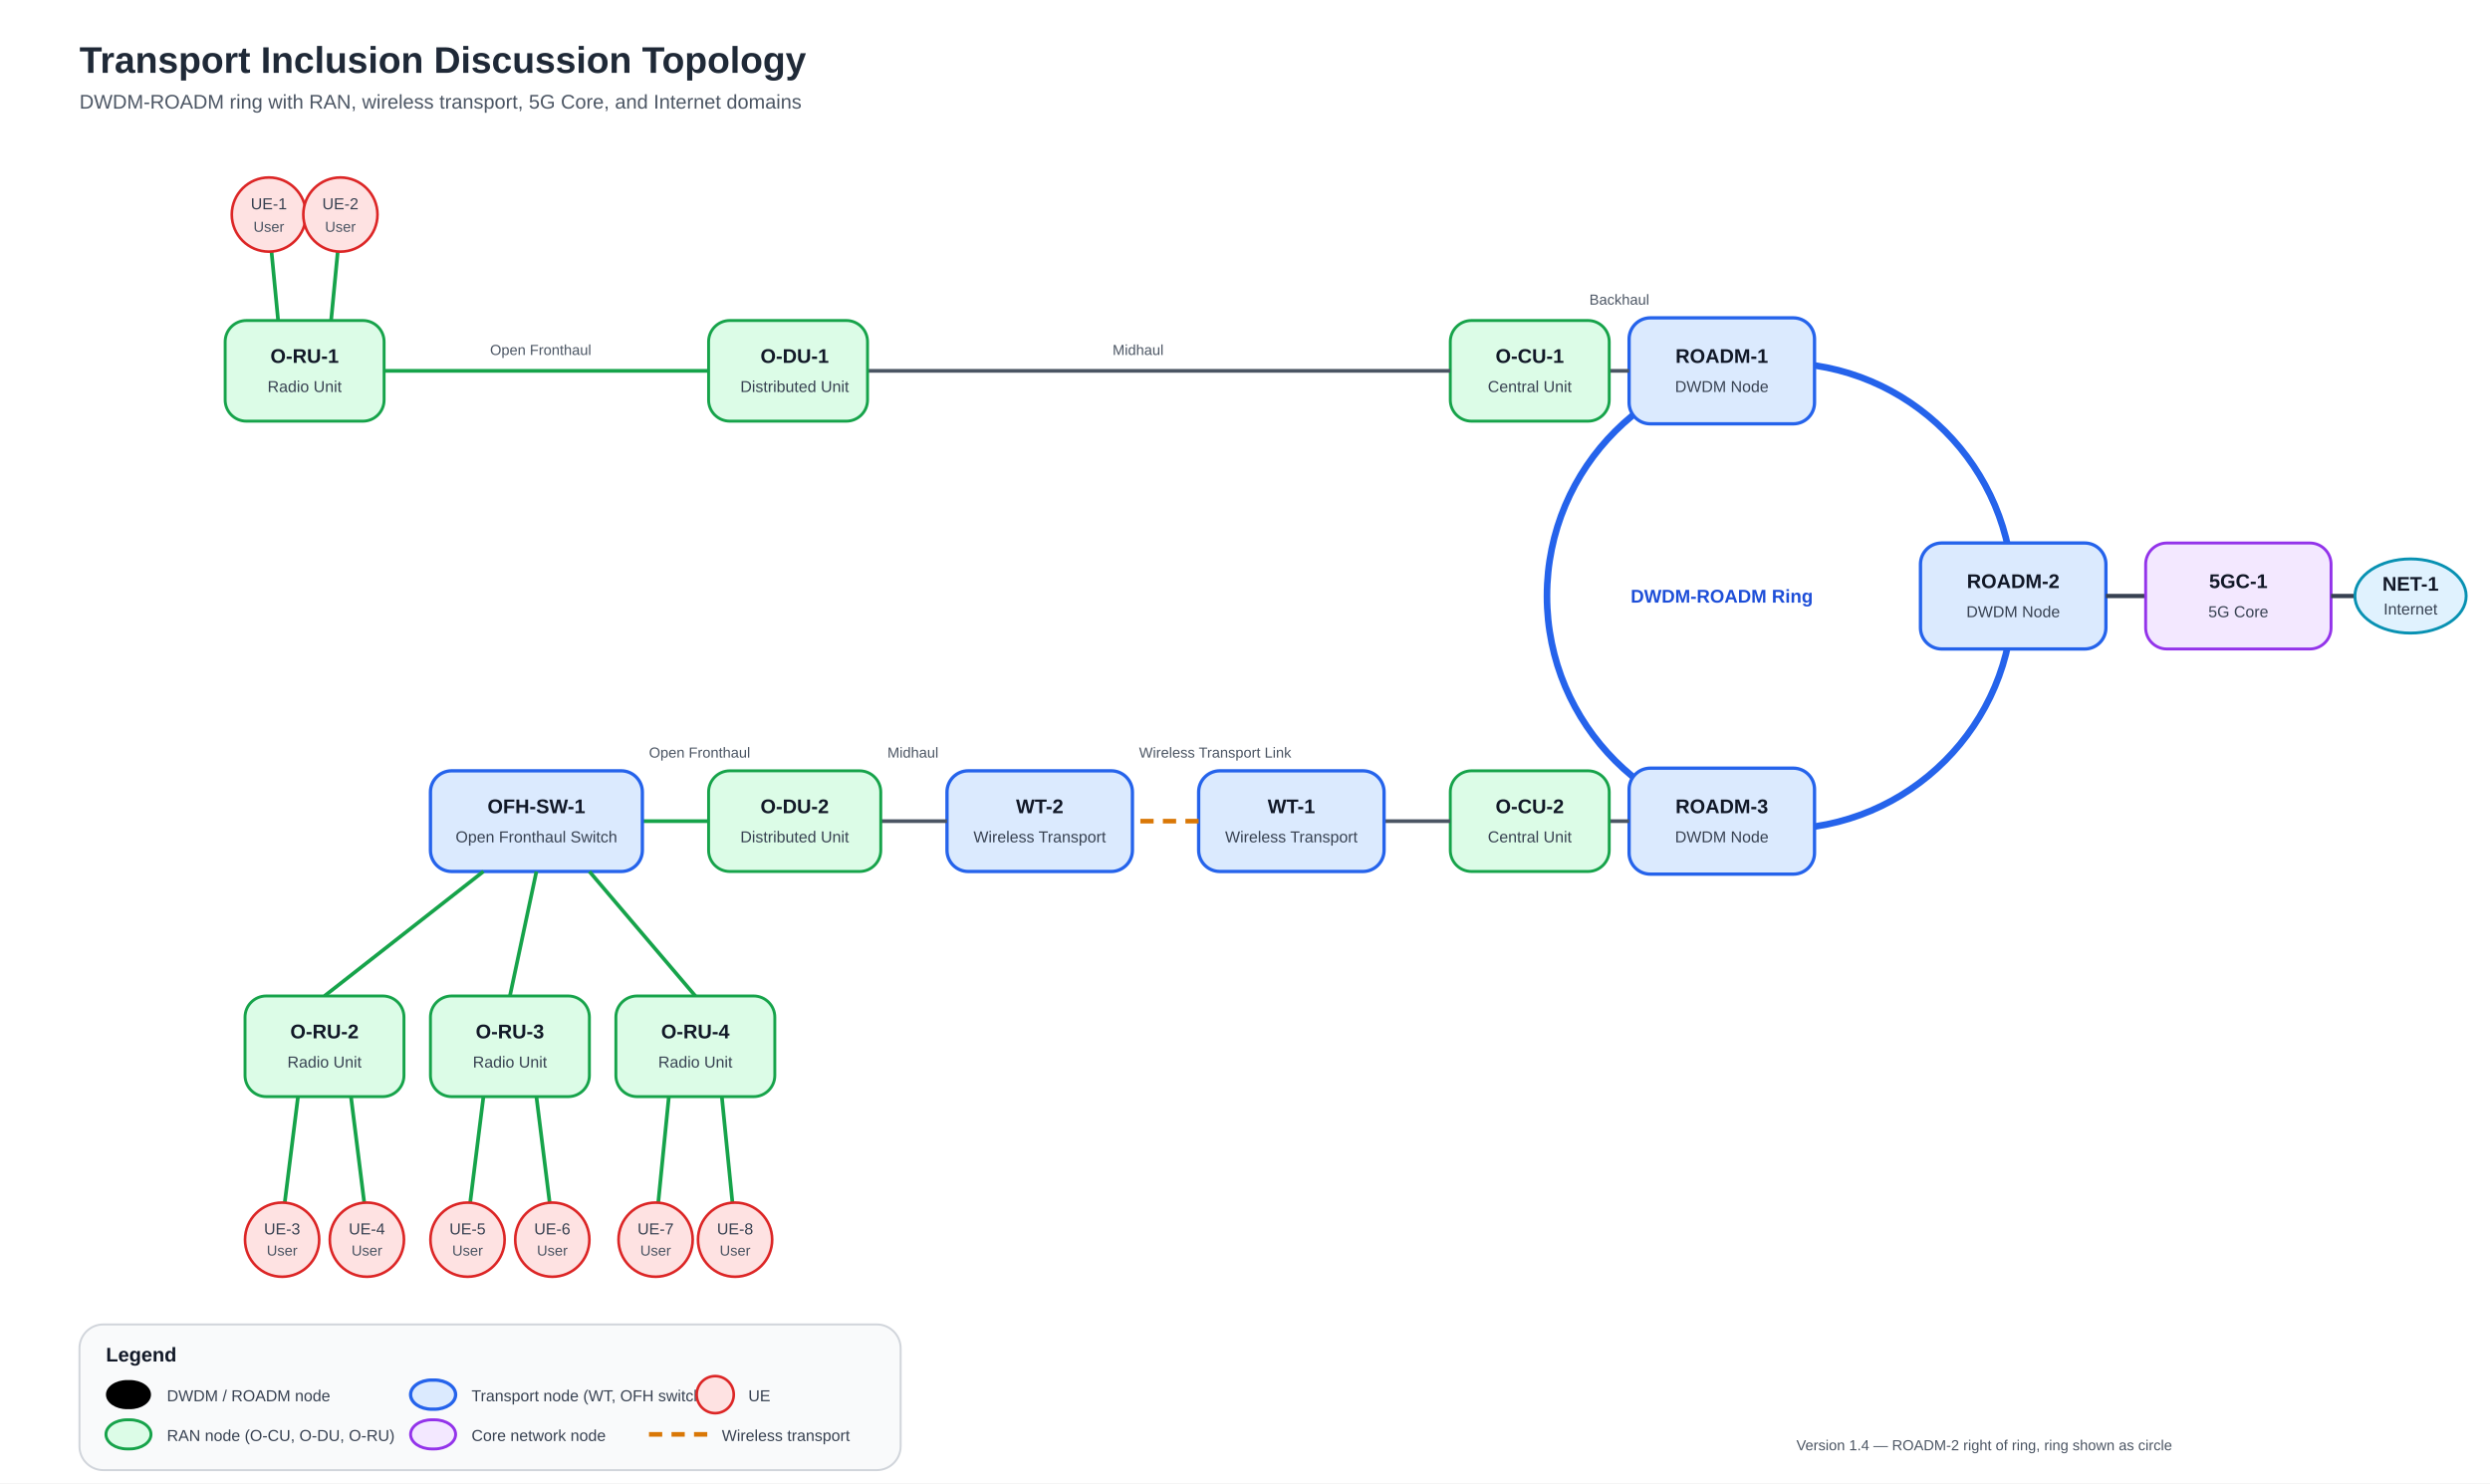
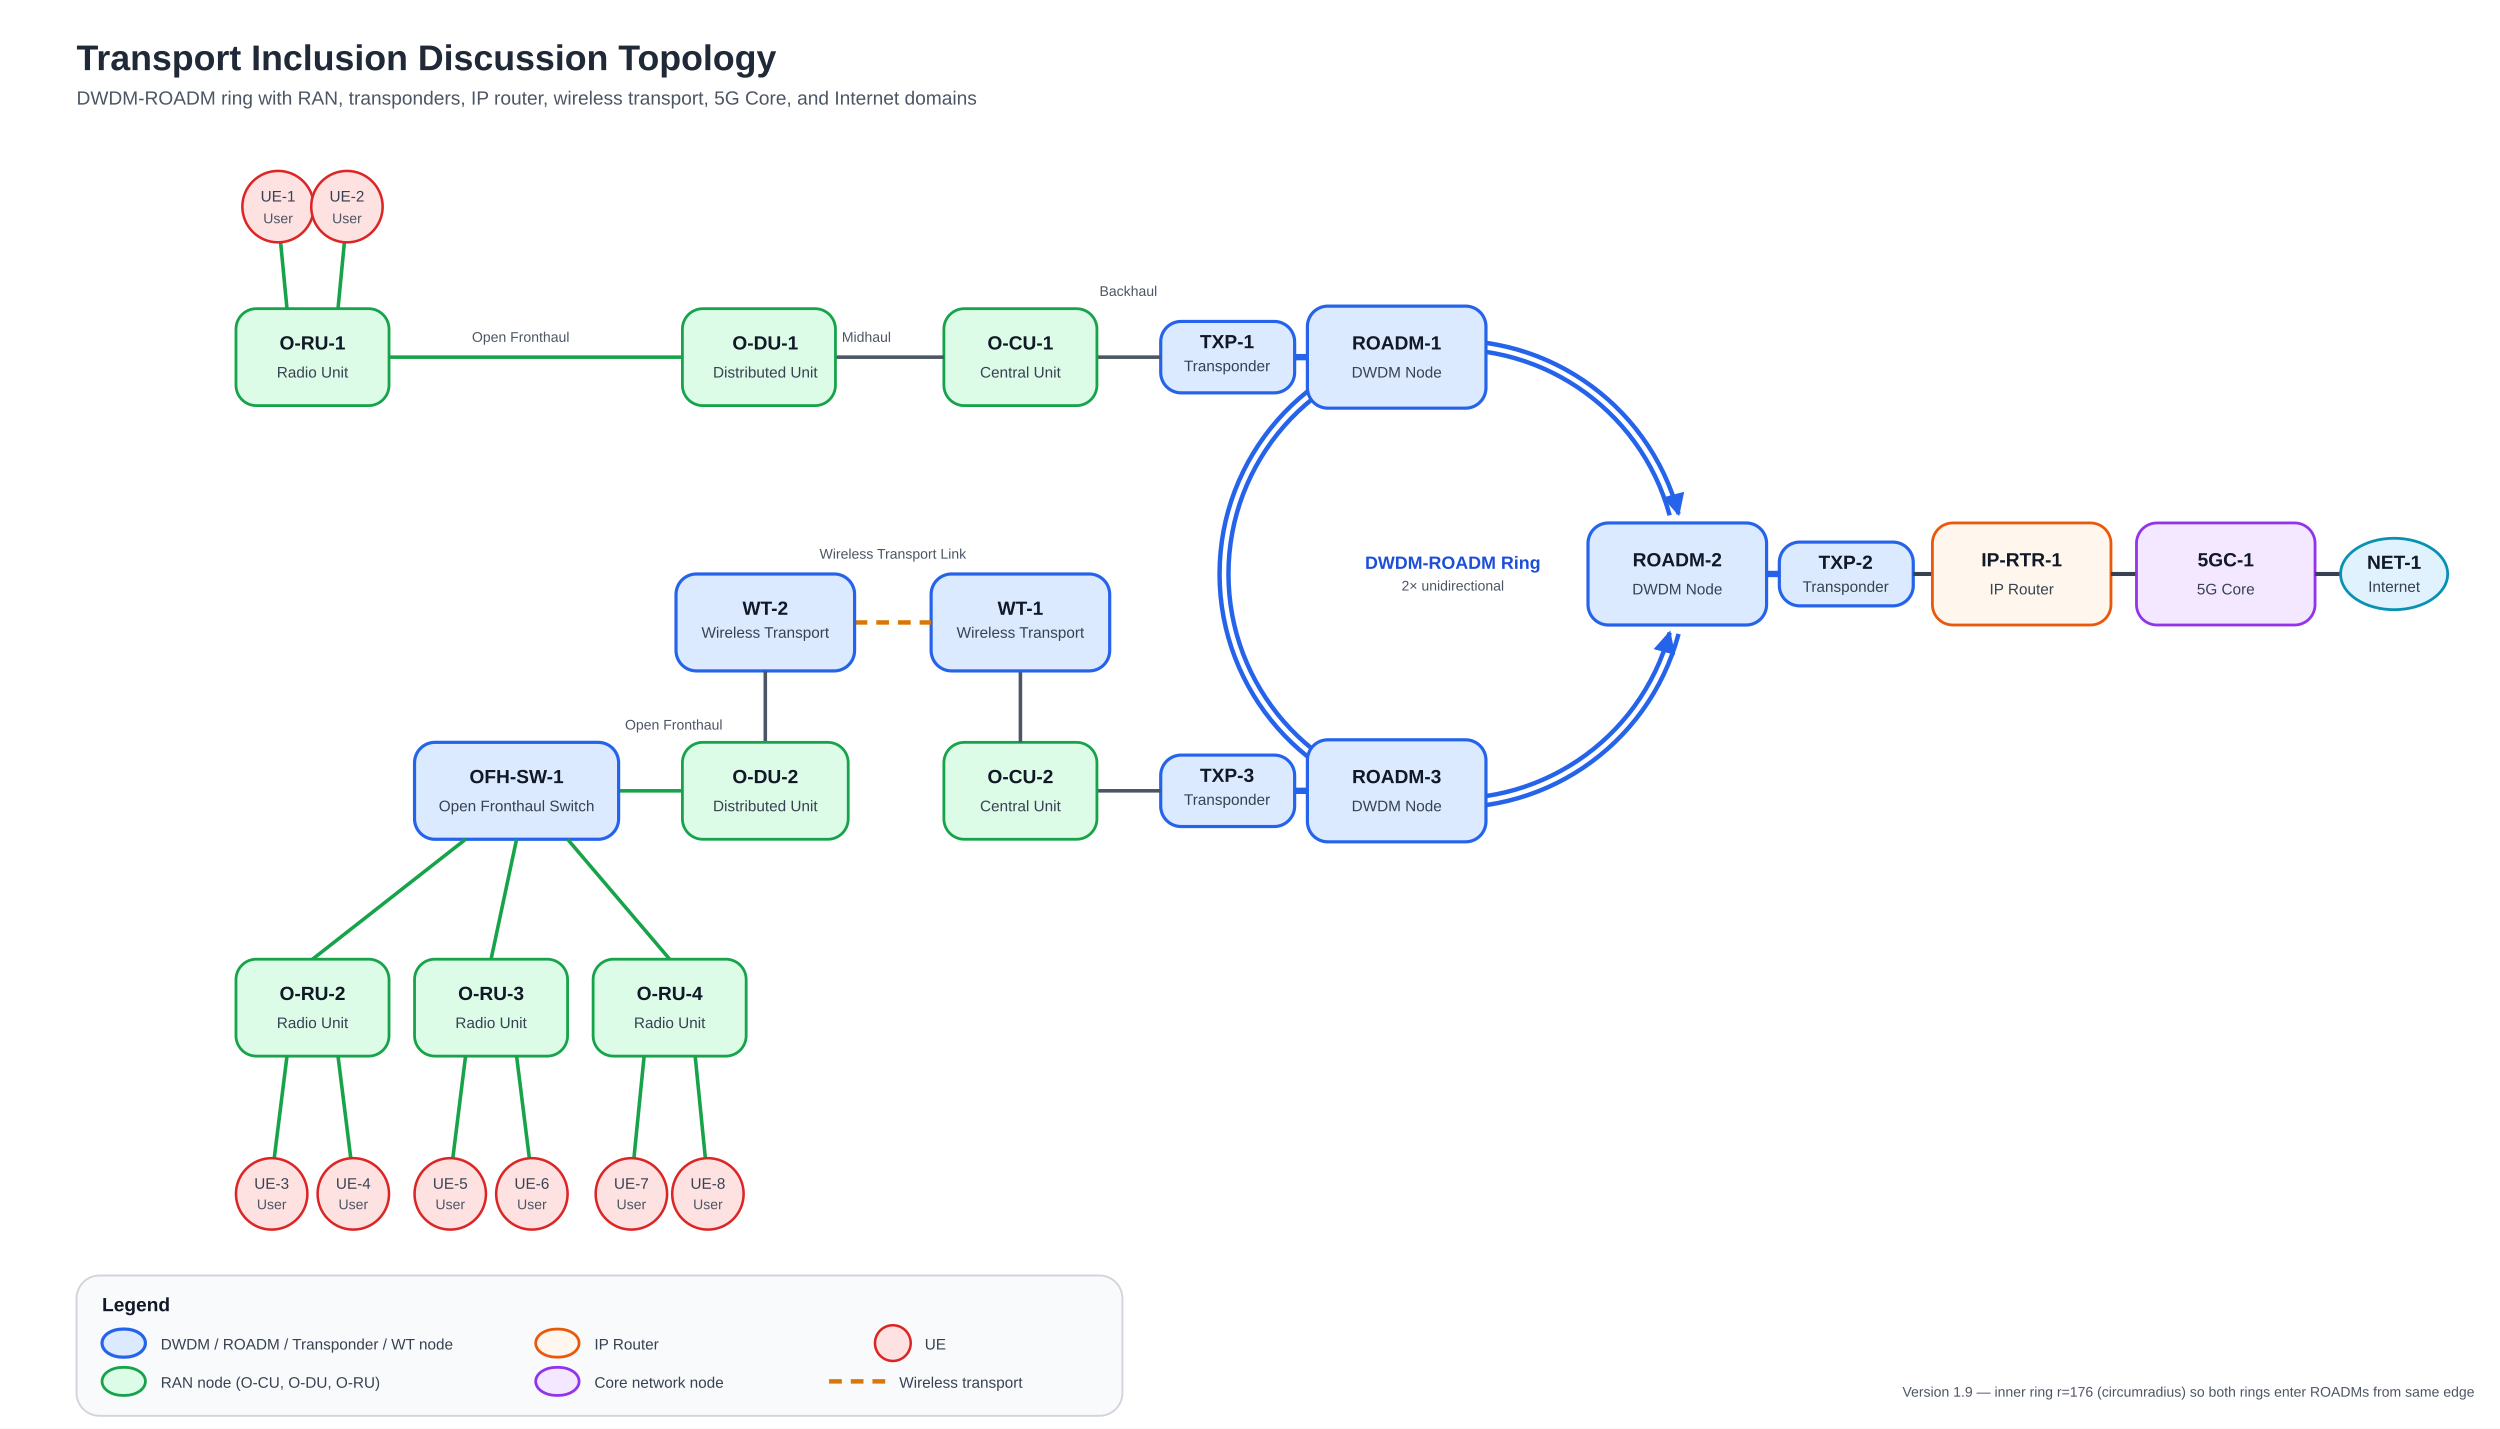
- <svg xmlns="http://www.w3.org/2000/svg" width="1880" height="1120" viewBox="0 0 1880 1120" role="img" aria-labelledby="title desc">
+ <svg xmlns="http://www.w3.org/2000/svg" width="1960" height="1120" viewBox="0 0 1960 1120" role="img" aria-labelledby="title desc">
  <defs>
    <style>
      .title { font: 700 28px Arial, Helvetica, sans-serif; fill: #1f2937; }
      .subtitle { font: 400 15px Arial, Helvetica, sans-serif; fill: #4b5563; }
      .label { font: 700 15px Arial, Helvetica, sans-serif; fill: #111827; }
      .small { font: 400 12px Arial, Helvetica, sans-serif; fill: #374151; }
      .tiny { font: 400 11px Arial, Helvetica, sans-serif; fill: #4b5563; }
      .transport { fill: #dbeafe; stroke: #2563eb; stroke-width: 2.5; }
      .ran { fill: #dcfce7; stroke: #16a34a; stroke-width: 2.2; }
      .road { fill: #fef3c7; stroke: #d97706; stroke-width: 2.2; }
      .core { fill: #f3e8ff; stroke: #9333ea; stroke-width: 2.2; }
      .ue { fill: #fee2e2; stroke: #dc2626; stroke-width: 2; }
      .internet { fill: #e0f2fe; stroke: #0891b2; stroke-width: 2.2; }
+       .router { fill: #fff7ed; stroke: #ea580c; stroke-width: 2.2; }
      .box { rx: 16; ry: 16; }
      .link { stroke: #374151; stroke-width: 3.2; fill: none; }
      .optical { stroke: #2563eb; stroke-width: 5; fill: none; }
      .wireless { stroke: #d97706; stroke-width: 3.5; fill: none; stroke-dasharray: 10 7; }
      .fronthaul { stroke: #16a34a; stroke-width: 2.8; fill: none; }
      .backhaul { stroke: #4b5563; stroke-width: 2.8; fill: none; }
      .ring-label { font: 700 14px Arial, Helvetica, sans-serif; fill: #1d4ed8; }
    </style>
+     <marker id="ring-arrow" viewBox="0 0 10 10" refX="9" refY="5" markerWidth="5" markerHeight="5" orient="auto">
+       <path d="M 0 0 L 10 5 L 0 10 z" fill="#2563eb" />
+     </marker>
  </defs>
-   <rect x="0" y="0" width="1880" height="1120" fill="#ffffff" />
+   <rect x="0" y="0" width="1960" height="1120" fill="#ffffff" />
  <text x="60" y="55" class="title">Transport Inclusion Discussion Topology</text>
-   <text x="60" y="82" class="subtitle">DWDM-ROADM ring with RAN, wireless transport, 5G Core, and Internet domains</text>
-   <circle cx="1344" cy="450" r="176" class="optical" fill="none" />
-   <text x="1300" y="455" text-anchor="middle" class="ring-label">DWDM-ROADM Ring</text>
-   <rect x="1230" y="240" width="140" height="80" class="transport box" />
-   <text x="1300" y="274" text-anchor="middle" class="label">ROADM-1</text>
-   <text x="1300" y="296" text-anchor="middle" class="small">DWDM Node</text>
-   <rect x="1450" y="410" width="140" height="80" class="transport box" />
-   <text x="1520" y="444" text-anchor="middle" class="label">ROADM-2</text>
-   <text x="1520" y="466" text-anchor="middle" class="small">DWDM Node</text>
-   <rect x="1230" y="580" width="140" height="80" class="transport box" />
-   <text x="1300" y="614" text-anchor="middle" class="label">ROADM-3</text>
-   <text x="1300" y="636" text-anchor="middle" class="small">DWDM Node</text>
-   <path class="backhaul" d="M1230 280 L1215 280" />
-   <rect x="1095" y="242" width="120" height="76" class="ran box" />
-   <text x="1155" y="274" text-anchor="middle" class="label">O-CU-1</text>
-   <text x="1155" y="296" text-anchor="middle" class="small">Central Unit</text>
-   <path class="backhaul" d="M1095 280 L655 280" />
+   <text x="60" y="82" class="subtitle">DWDM-ROADM ring with RAN, transponders, IP router, wireless transport, 5G Core, and Internet domains</text>
+   <path d="M 1316 497 A 183 183 0 1 1 1316 403" stroke="#2563eb" stroke-width="3.5" fill="none" marker-end="url(#ring-arrow)" />
+   <path d="M 1309 404 A 176 176 0 1 0 1309 496" stroke="#2563eb" stroke-width="3.5" fill="none" marker-end="url(#ring-arrow)" />
+   <text x="1139" y="446" text-anchor="middle" class="ring-label">DWDM-ROADM Ring</text>
+   <text x="1139" y="463" text-anchor="middle" class="tiny">2× unidirectional</text>
+   <rect x="1025" y="240" width="140" height="80" class="transport box" />
+   <text x="1095" y="274" text-anchor="middle" class="label">ROADM-1</text>
+   <text x="1095" y="296" text-anchor="middle" class="small">DWDM Node</text>
+   <rect x="1245" y="410" width="140" height="80" class="transport box" />
+   <text x="1315" y="444" text-anchor="middle" class="label">ROADM-2</text>
+   <text x="1315" y="466" text-anchor="middle" class="small">DWDM Node</text>
+   <rect x="1025" y="580" width="140" height="80" class="transport box" />
+   <text x="1095" y="614" text-anchor="middle" class="label">ROADM-3</text>
+   <text x="1095" y="636" text-anchor="middle" class="small">DWDM Node</text>
+   <path class="optical" d="M1015 280 L1025 280" />
+   <rect x="910" y="252" width="105" height="56" class="transport box" />
+   <text x="962" y="273" text-anchor="middle" class="label">TXP-1</text>
+   <text x="962" y="291" text-anchor="middle" class="small">Transponder</text>
+   <path class="backhaul" d="M860 280 L910 280" />
+   <rect x="740" y="242" width="120" height="76" class="ran box" />
+   <text x="800" y="274" text-anchor="middle" class="label">O-CU-1</text>
+   <text x="800" y="296" text-anchor="middle" class="small">Central Unit</text>
+   <path class="backhaul" d="M655 280 L740 280" />
  <rect x="535" y="242" width="120" height="76" class="ran box" />
  <text x="600" y="274" text-anchor="middle" class="label">O-DU-1</text>
  <text x="600" y="296" text-anchor="middle" class="small">Distributed Unit</text>
-   <path class="fronthaul" d="M535 280 L290 280" />
-   <rect x="170" y="242" width="120" height="76" class="ran box" />
-   <text x="230" y="274" text-anchor="middle" class="label">O-RU-1</text>
-   <text x="230" y="296" text-anchor="middle" class="small">Radio Unit</text>
-   <path class="fronthaul" d="M210 242 L205 190" />
-   <path class="fronthaul" d="M250 242 L255 190" />
-   <circle cx="203" cy="162" r="28" class="ue" />
-   <text x="203" y="158" text-anchor="middle" class="small">UE-1</text>
-   <text x="203" y="175" text-anchor="middle" class="tiny">User</text>
-   <circle cx="257" cy="162" r="28" class="ue" />
-   <text x="257" y="158" text-anchor="middle" class="small">UE-2</text>
-   <text x="257" y="175" text-anchor="middle" class="tiny">User</text>
-   <path class="backhaul" d="M1230 620 L1215 620" />
-   <rect x="1095" y="582" width="120" height="76" class="ran box" />
-   <text x="1155" y="614" text-anchor="middle" class="label">O-CU-2</text>
-   <text x="1155" y="636" text-anchor="middle" class="small">Central Unit</text>
-   <path class="backhaul" d="M1095 620 L1045 620" />
-   <rect x="905" y="582" width="140" height="76" class="transport box" />
-   <text x="975" y="614" text-anchor="middle" class="label">WT-1</text>
-   <text x="975" y="636" text-anchor="middle" class="small">Wireless Transport</text>
-   <path class="wireless" d="M905 620 L855 620" />
-   <rect x="715" y="582" width="140" height="76" class="transport box" />
-   <text x="785" y="614" text-anchor="middle" class="label">WT-2</text>
-   <text x="785" y="636" text-anchor="middle" class="small">Wireless Transport</text>
-   <path class="backhaul" d="M715 620 L665 620" />
+   <path class="fronthaul" d="M535 280 L305 280" />
+   <rect x="185" y="242" width="120" height="76" class="ran box" />
+   <text x="245" y="274" text-anchor="middle" class="label">O-RU-1</text>
+   <text x="245" y="296" text-anchor="middle" class="small">Radio Unit</text>
+   <path class="fronthaul" d="M225 242 L220 190" />
+   <path class="fronthaul" d="M265 242 L270 190" />
+   <circle cx="218" cy="162" r="28" class="ue" />
+   <text x="218" y="158" text-anchor="middle" class="small">UE-1</text>
+   <text x="218" y="175" text-anchor="middle" class="tiny">User</text>
+   <circle cx="272" cy="162" r="28" class="ue" />
+   <text x="272" y="158" text-anchor="middle" class="small">UE-2</text>
+   <text x="272" y="175" text-anchor="middle" class="tiny">User</text>
+   <path class="optical" d="M1015 620 L1025 620" />
+   <rect x="910" y="592" width="105" height="56" class="transport box" />
+   <text x="962" y="613" text-anchor="middle" class="label">TXP-3</text>
+   <text x="962" y="631" text-anchor="middle" class="small">Transponder</text>
+   <path class="backhaul" d="M860 620 L910 620" />
+   <rect x="740" y="582" width="120" height="76" class="ran box" />
+   <text x="800" y="614" text-anchor="middle" class="label">O-CU-2</text>
+   <text x="800" y="636" text-anchor="middle" class="small">Central Unit</text>
+   <path class="backhaul" d="M800 526 L800 582" />
+   <rect x="730" y="450" width="140" height="76" class="transport box" />
+   <text x="800" y="482" text-anchor="middle" class="label">WT-1</text>
+   <text x="800" y="500" text-anchor="middle" class="small">Wireless Transport</text>
+   <path class="wireless" d="M670 488 L730 488" />
+   <rect x="530" y="450" width="140" height="76" class="transport box" />
+   <text x="600" y="482" text-anchor="middle" class="label">WT-2</text>
+   <text x="600" y="500" text-anchor="middle" class="small">Wireless Transport</text>
+   <path class="backhaul" d="M600 526 L600 582" />
  <rect x="535" y="582" width="130" height="76" class="ran box" />
  <text x="600" y="614" text-anchor="middle" class="label">O-DU-2</text>
  <text x="600" y="636" text-anchor="middle" class="small">Distributed Unit</text>
  <path class="fronthaul" d="M535 620 L485 620" />
  <rect x="325" y="582" width="160" height="76" class="transport box" />
  <text x="405" y="614" text-anchor="middle" class="label">OFH-SW-1</text>
  <text x="405" y="636" text-anchor="middle" class="small">Open Fronthaul Switch</text>
  <path class="fronthaul" d="M365 658 L245 752" />
  <path class="fronthaul" d="M405 658 L385 752" />
  <path class="fronthaul" d="M445 658 L525 752" />
  <rect x="185" y="752" width="120" height="76" class="ran box" />
  <text x="245" y="784" text-anchor="middle" class="label">O-RU-2</text>
  <text x="245" y="806" text-anchor="middle" class="small">Radio Unit</text>
  <rect x="325" y="752" width="120" height="76" class="ran box" />
  <text x="385" y="784" text-anchor="middle" class="label">O-RU-3</text>
  <text x="385" y="806" text-anchor="middle" class="small">Radio Unit</text>
  <rect x="465" y="752" width="120" height="76" class="ran box" />
  <text x="525" y="784" text-anchor="middle" class="label">O-RU-4</text>
  <text x="525" y="806" text-anchor="middle" class="small">Radio Unit</text>
  <path class="fronthaul" d="M225 828 L215 908" />
  <path class="fronthaul" d="M265 828 L275 908" />
  <circle cx="213" cy="936" r="28" class="ue" />
  <text x="213" y="932" text-anchor="middle" class="small">UE-3</text>
  <text x="213" y="948" text-anchor="middle" class="tiny">User</text>
  <circle cx="277" cy="936" r="28" class="ue" />
  <text x="277" y="932" text-anchor="middle" class="small">UE-4</text>
  <text x="277" y="948" text-anchor="middle" class="tiny">User</text>
  <path class="fronthaul" d="M365 828 L355 908" />
  <path class="fronthaul" d="M405 828 L415 908" />
  <circle cx="353" cy="936" r="28" class="ue" />
  <text x="353" y="932" text-anchor="middle" class="small">UE-5</text>
  <text x="353" y="948" text-anchor="middle" class="tiny">User</text>
  <circle cx="417" cy="936" r="28" class="ue" />
  <text x="417" y="932" text-anchor="middle" class="small">UE-6</text>
  <text x="417" y="948" text-anchor="middle" class="tiny">User</text>
  <path class="fronthaul" d="M505 828 L497 908" />
  <path class="fronthaul" d="M545 828 L553 908" />
  <circle cx="495" cy="936" r="28" class="ue" />
  <text x="495" y="932" text-anchor="middle" class="small">UE-7</text>
  <text x="495" y="948" text-anchor="middle" class="tiny">User</text>
  <circle cx="555" cy="936" r="28" class="ue" />
  <text x="555" y="932" text-anchor="middle" class="small">UE-8</text>
  <text x="555" y="948" text-anchor="middle" class="tiny">User</text>
-   <path class="link" d="M1590 450 L1620 450" />
-   <rect x="1620" y="410" width="140" height="80" class="core box" />
-   <text x="1690" y="444" text-anchor="middle" class="label">5GC-1</text>
-   <text x="1690" y="466" text-anchor="middle" class="small">5G Core</text>
-   <path class="link" d="M1760 450 L1778 450" />
-   <ellipse cx="1820" cy="450" rx="42" ry="28" class="internet" />
-   <text x="1820" y="446" text-anchor="middle" class="label">NET-1</text>
-   <text x="1820" y="464" text-anchor="middle" class="small">Internet</text>
+   <path class="optical" d="M1385 450 L1395 450" />
+   <rect x="1395" y="425" width="105" height="50" class="transport box" />
+   <text x="1447" y="446" text-anchor="middle" class="label">TXP-2</text>
+   <text x="1447" y="464" text-anchor="middle" class="small">Transponder</text>
+   <path class="link" d="M1500 450 L1515 450" />
+   <rect x="1515" y="410" width="140" height="80" class="router box" />
+   <text x="1585" y="444" text-anchor="middle" class="label">IP-RTR-1</text>
+   <text x="1585" y="466" text-anchor="middle" class="small">IP Router</text>
+   <path class="link" d="M1655 450 L1675 450" />
+   <rect x="1675" y="410" width="140" height="80" class="core box" />
+   <text x="1745" y="444" text-anchor="middle" class="label">5GC-1</text>
+   <text x="1745" y="466" text-anchor="middle" class="small">5G Core</text>
+   <path class="link" d="M1815 450 L1835 450" />
+   <ellipse cx="1877" cy="450" rx="42" ry="28" class="internet" />
+   <text x="1877" y="446" text-anchor="middle" class="label">NET-1</text>
+   <text x="1877" y="464" text-anchor="middle" class="small">Internet</text>
  <text x="370" y="268" class="tiny">Open Fronthaul</text>
-   <text x="840" y="268" class="tiny">Midhaul</text>
-   <text x="1200" y="230" class="tiny">Backhaul</text>
+   <text x="660" y="268" class="tiny">Midhaul</text>
+   <text x="862" y="232" class="tiny">Backhaul</text>
  <text x="490" y="572" class="tiny">Open Fronthaul</text>
-   <text x="670" y="572" class="tiny">Midhaul</text>
-   <text x="860" y="572" class="tiny">Wireless Transport Link</text>
+   <text x="700" y="438" text-anchor="middle" class="tiny">Wireless Transport Link</text>
  <g transform="translate(60,1000)">
-     <rect x="0" y="0" width="620" height="110" fill="#f9fafb" stroke="#d1d5db" stroke-width="1.5" rx="18" ry="18" />
+     <rect x="0" y="0" width="820" height="110" fill="#f9fafb" stroke="#d1d5db" stroke-width="1.5" rx="18" ry="18" />
    <text x="20" y="28" class="label">Legend</text>
-     <rect x="20" y="42" width="34" height="22" class="roadm box" />
-     <text x="66" y="58" class="small">DWDM / ROADM node</text>
+     <rect x="20" y="42" width="34" height="22" class="transport box" />
+     <text x="66" y="58" class="small">DWDM / ROADM / Transponder / WT node</text>
    <rect x="20" y="72" width="34" height="22" class="ran box" />
    <text x="66" y="88" class="small">RAN node (O-CU, O-DU, O-RU)</text>
-     <rect x="250" y="42" width="34" height="22" class="transport box" />
-     <text x="296" y="58" class="small">Transport node (WT, OFH switch)</text>
-     <rect x="250" y="72" width="34" height="22" class="core box" />
-     <text x="296" y="88" class="small">Core network node</text>
-     <circle cx="480" cy="53" r="14" class="ue" />
-     <text x="505" y="58" class="small">UE</text>
-     <line x1="430" y1="83" x2="475" y2="83" class="wireless" />
-     <text x="485" y="88" class="small">Wireless transport</text>
+     <rect x="360" y="42" width="34" height="22" class="router box" />
+     <text x="406" y="58" class="small">IP Router</text>
+     <rect x="360" y="72" width="34" height="22" class="core box" />
+     <text x="406" y="88" class="small">Core network node</text>
+     <circle cx="640" cy="53" r="14" class="ue" />
+     <text x="665" y="58" class="small">UE</text>
+     <line x1="590" y1="83" x2="635" y2="83" class="wireless" />
+     <text x="645" y="88" class="small">Wireless transport</text>
  </g>
-   <text x="1640" y="1095" text-anchor="end" class="tiny">Version 1.4 — ROADM-2 right of ring, ring shown as circle</text>
+   <text x="1940" y="1095" text-anchor="end" class="tiny">Version 1.9 — inner ring r=176 (circumradius) so both rings enter ROADMs from same edge</text>
</svg>
